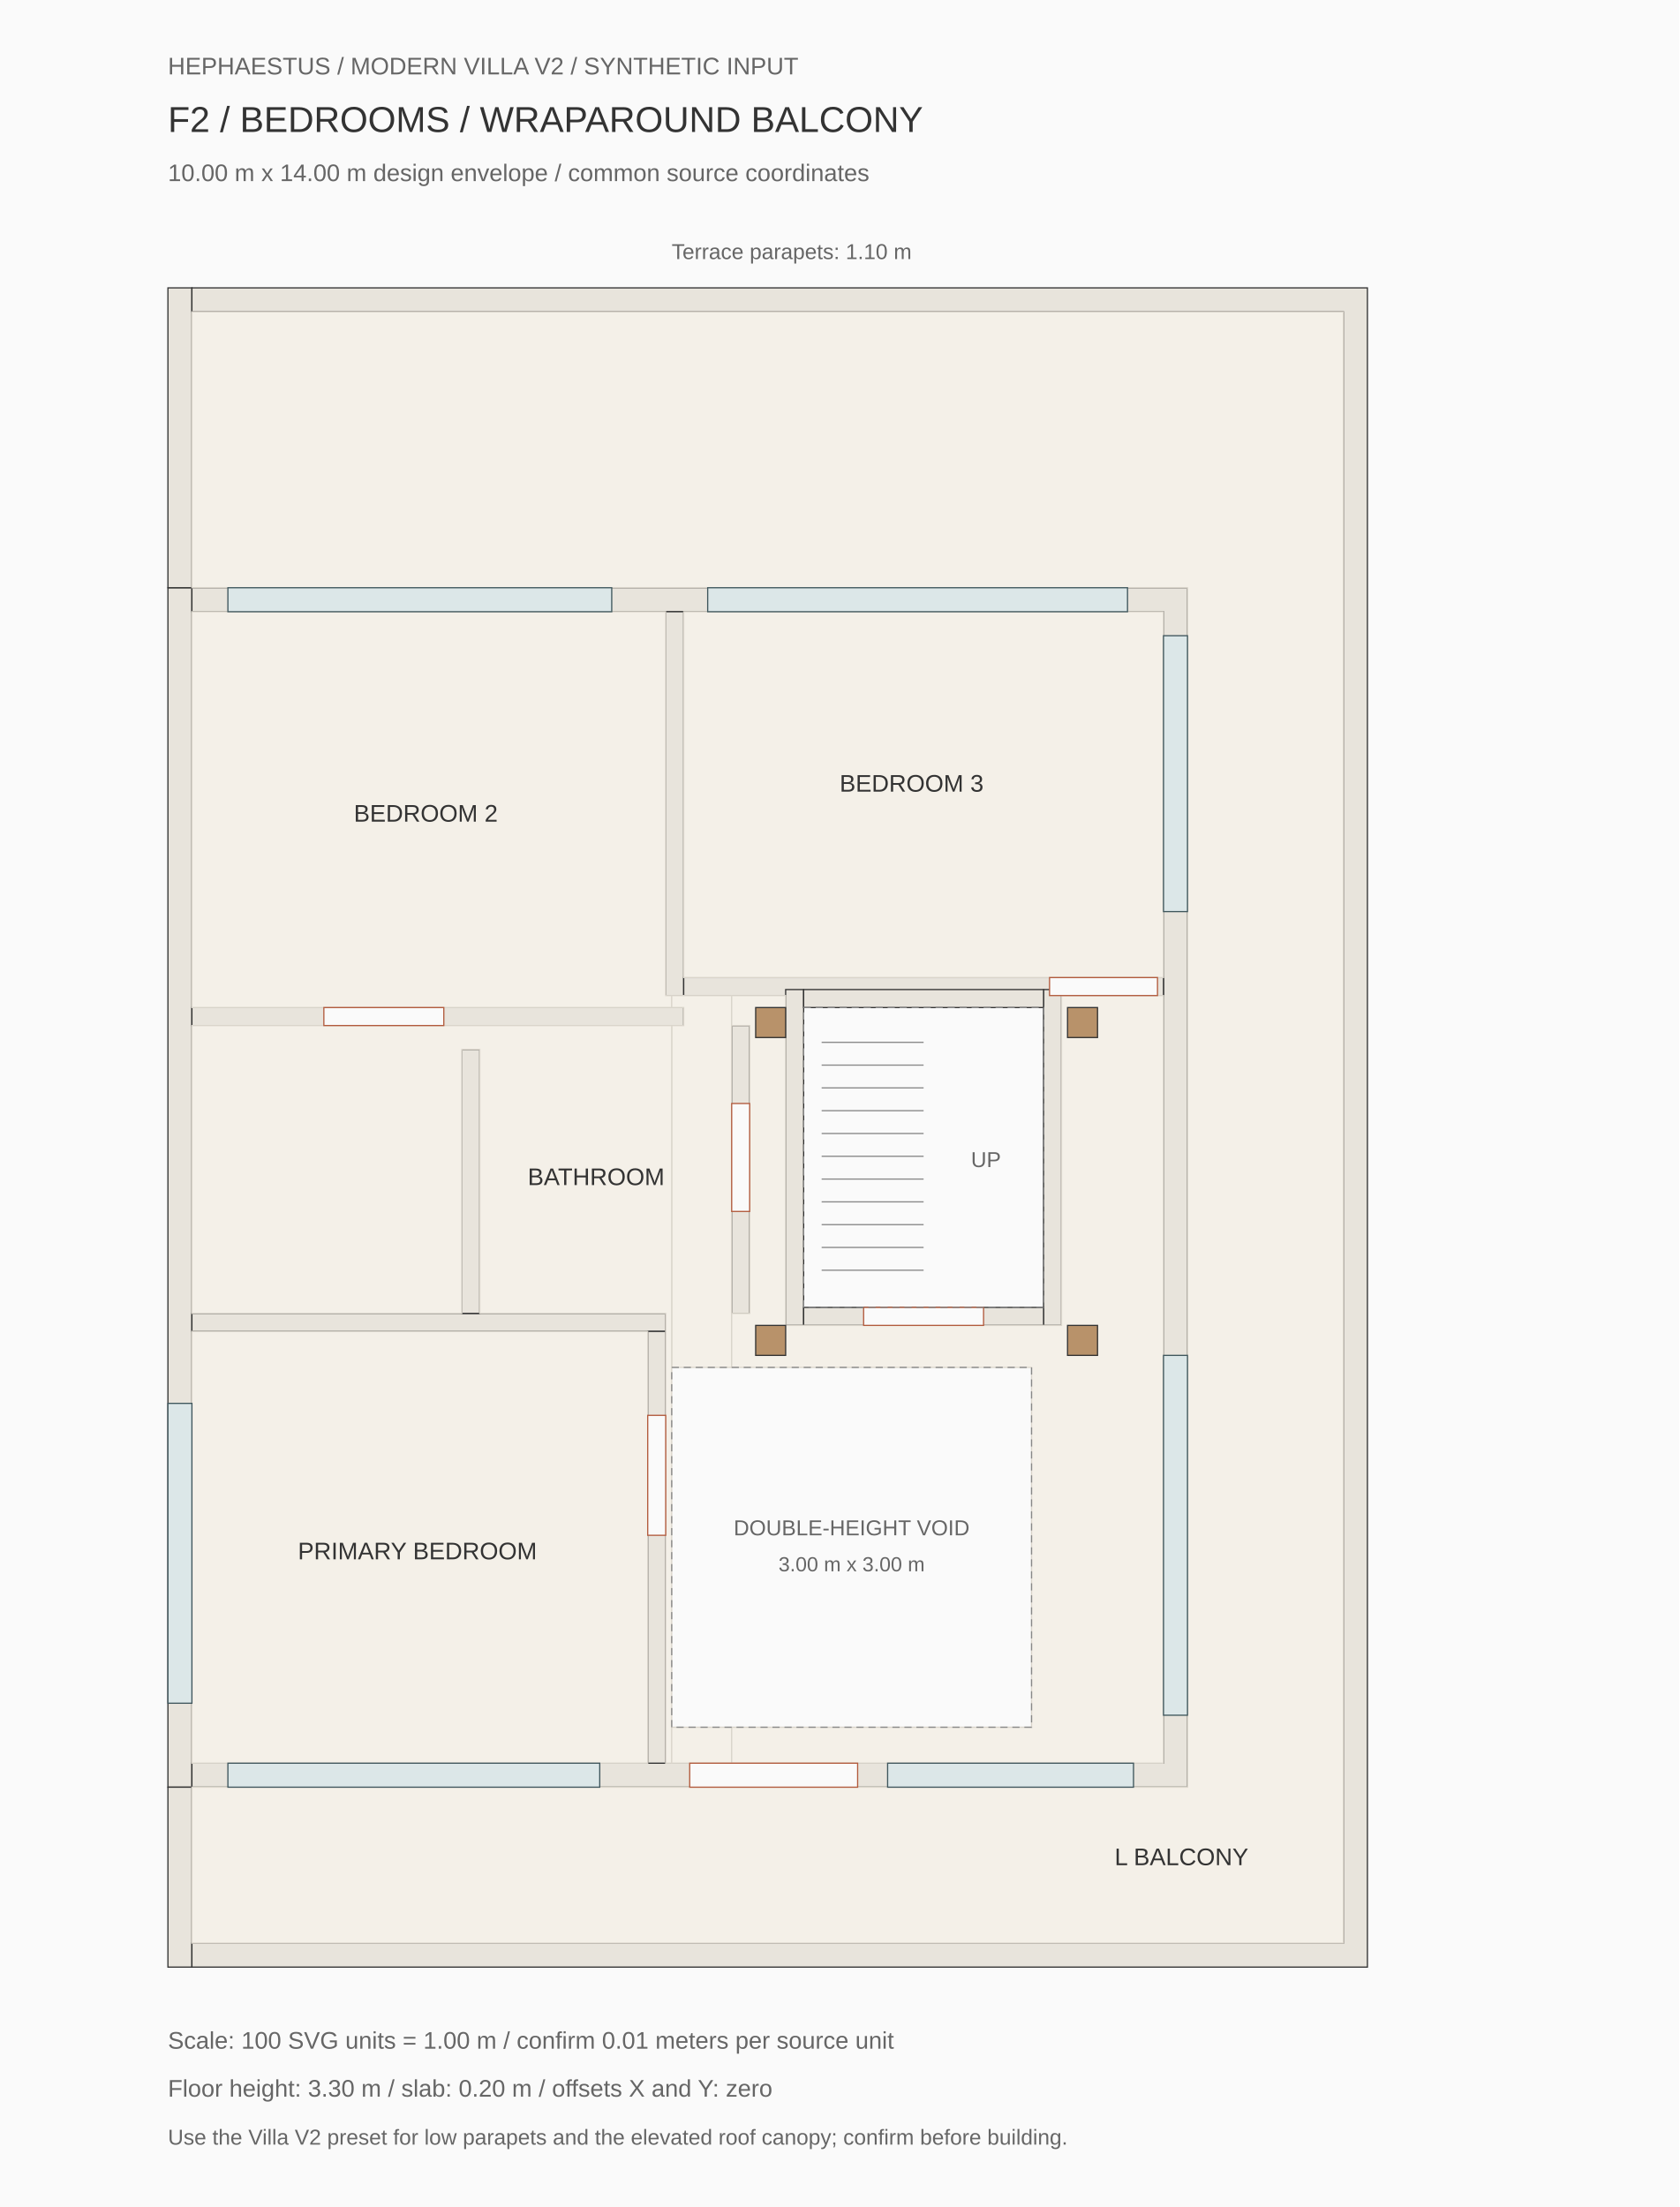
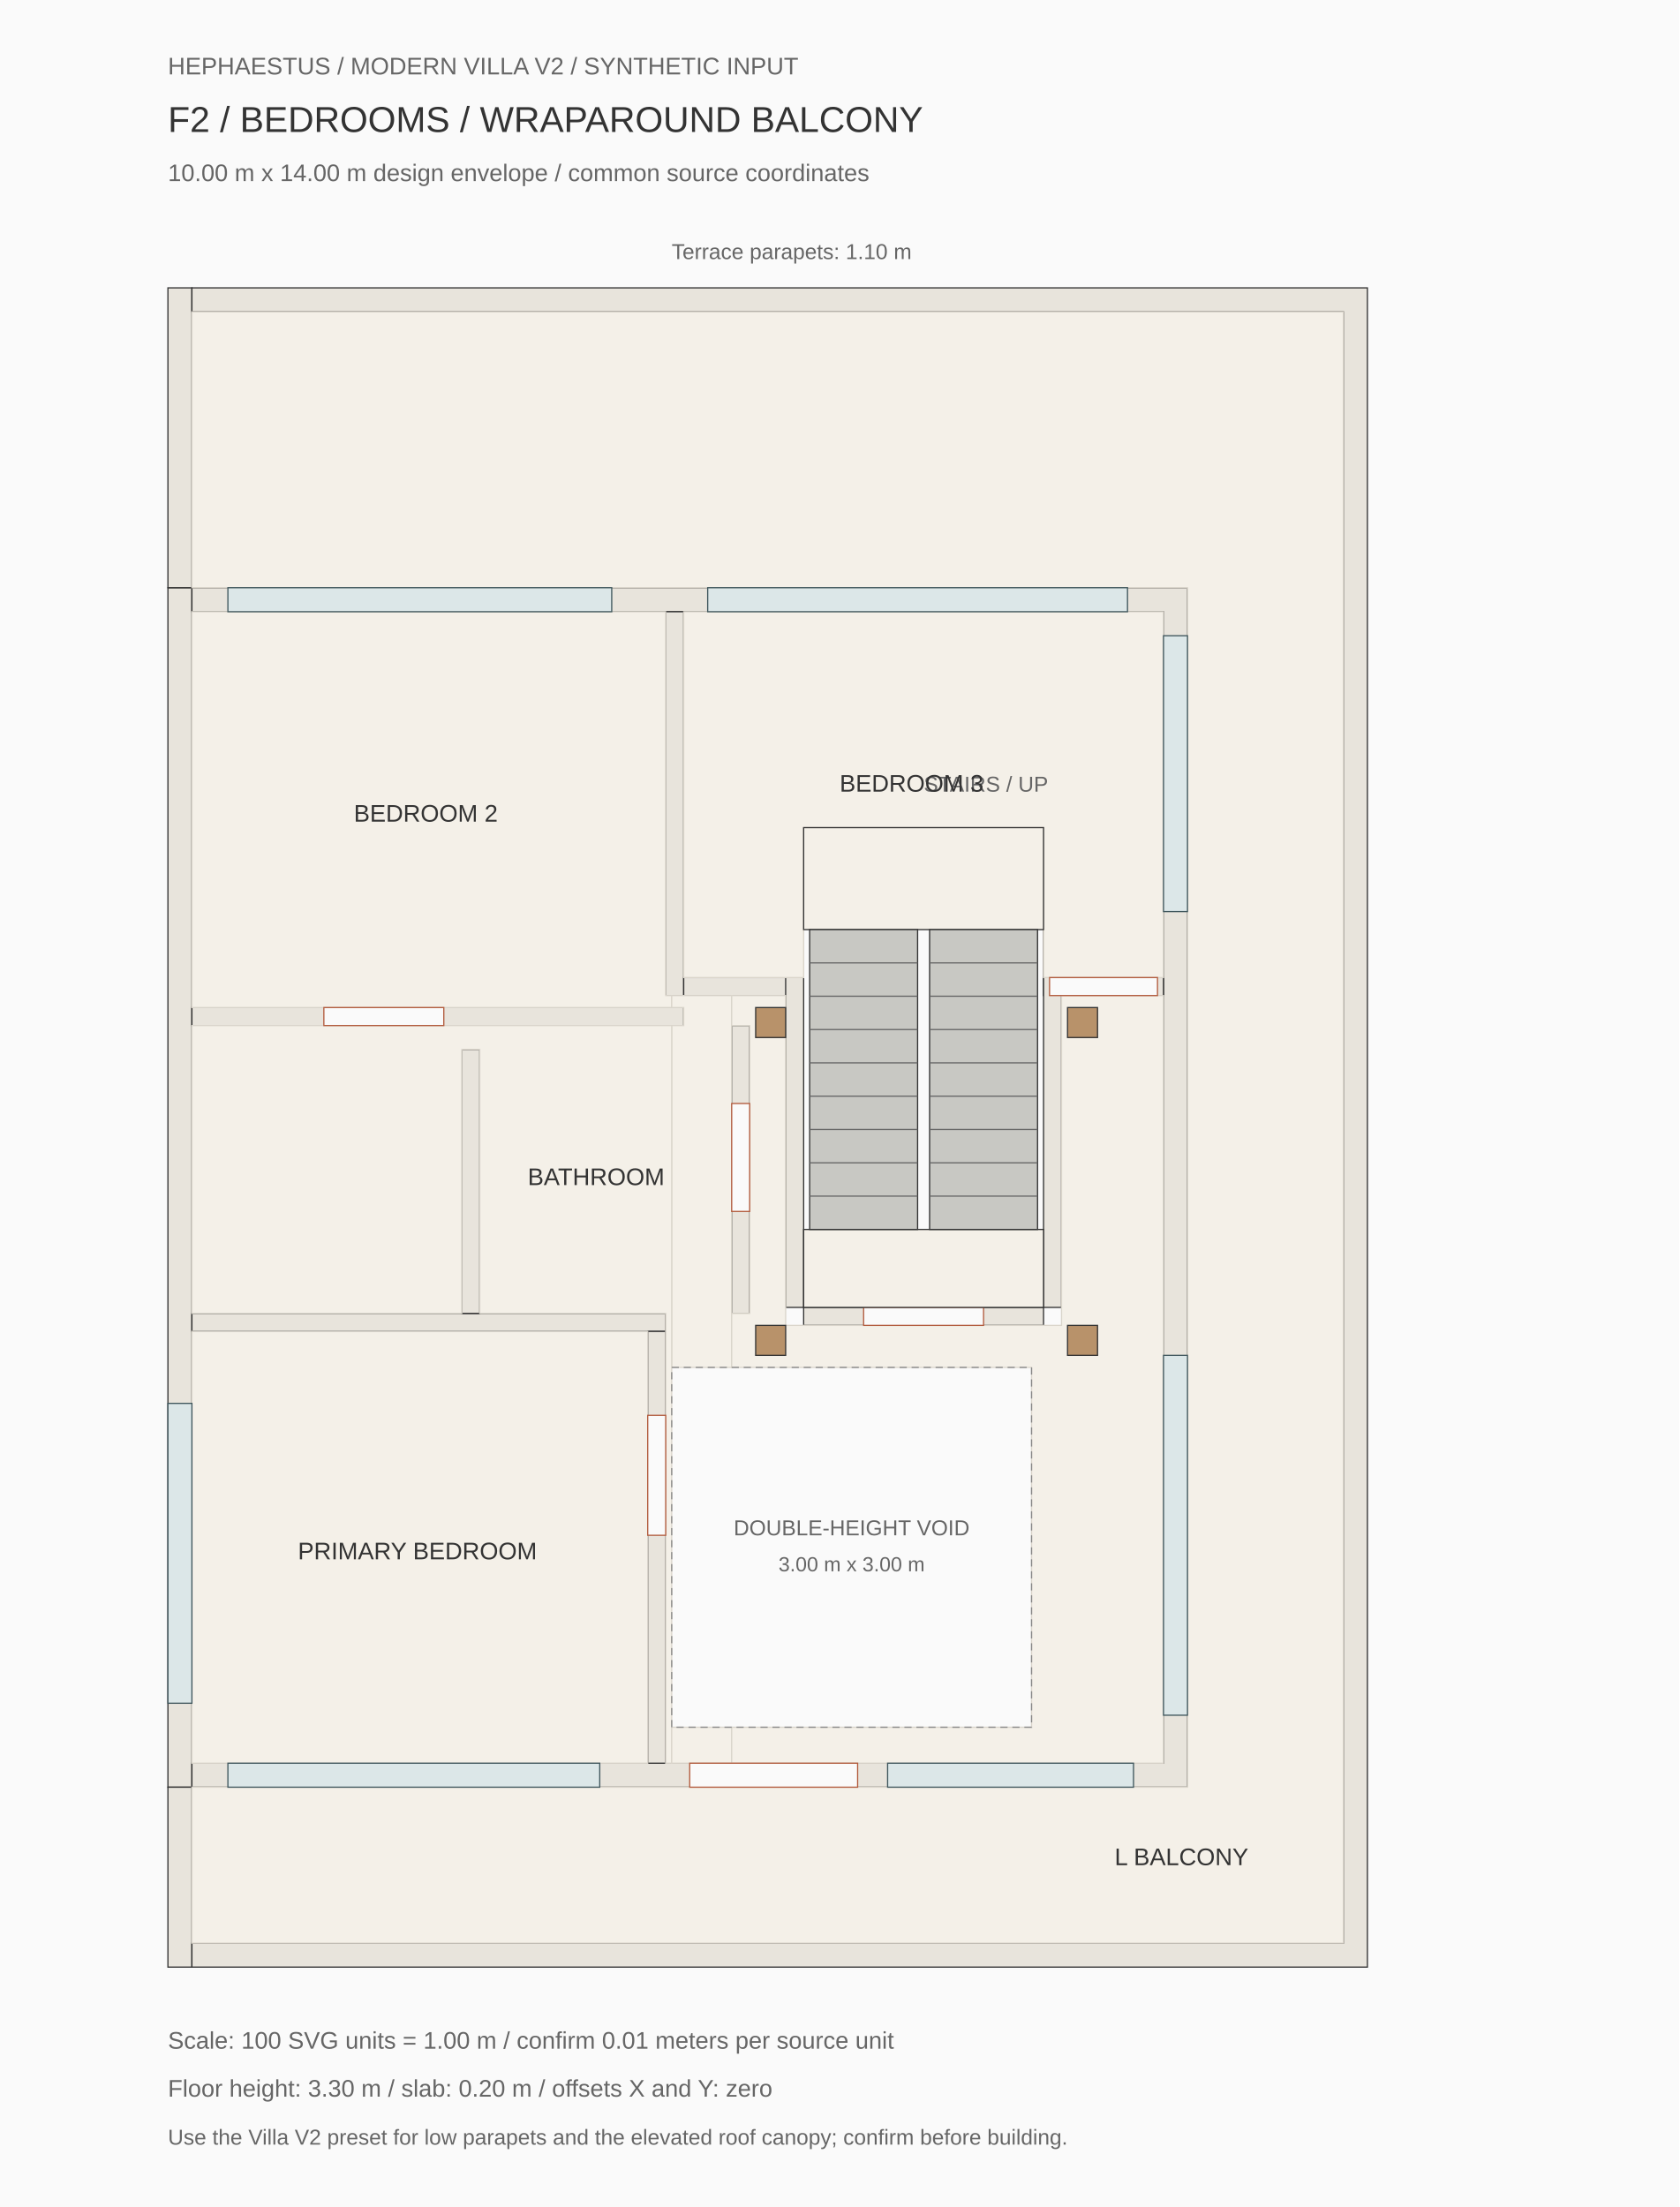
<svg xmlns="http://www.w3.org/2000/svg" width="1400" height="1840" viewBox="0 0 1400 1840">
  <rect width="1400" height="1840" fill="#fafafa" />
  <text x="140" y="62" fill="#666" font-family="Arial, sans-serif" font-size="20" text-anchor="start">HEPHAESTUS / MODERN VILLA V2 / SYNTHETIC INPUT</text>
  <text x="140" y="110" fill="#333" font-family="Arial, sans-serif" font-size="30" text-anchor="start">F2 / BEDROOMS / WRAPAROUND BALCONY</text>
  <text x="140" y="151" fill="#666" font-family="Arial, sans-serif" font-size="20" text-anchor="start">10.00 m x 14.00 m design envelope / common source coordinates</text>
  <g id="Floor-2" class="Floorplan" transform="translate(140 240)">
    <g id="F2-facade-1" class="Wall Facade">
      <polygon points="0.000,250.000 0.000,1250.000 20.000,1250.000 20.000,1230.000 20.000,270.000 20.000,250.000" fill="#e8e4dc" stroke="#333" stroke-width="1" />
    </g>
    <g id="F2-facade-2" class="Wall Facade">
      <polygon points="20.000,1250.000 850.000,1250.000 850.000,250.000 20.000,250.000 20.000,270.000 830.000,270.000 830.000,1230.000 20.000,1230.000" fill="#e8e4dc" stroke="#333" stroke-width="1" />
    </g>
    <g id="F2-bedroom-divider" class="Wall Partition">
      <polygon points="415.000,590.000 430.000,590.000 430.000,270.000 415.000,270.000" fill="#e8e4dc" stroke="#333" stroke-width="1" />
    </g>
    <g id="F2-bedroom-left-south" class="Wall Partition">
      <polygon points="430.000,615.000 430.000,600.000 20.000,600.000 20.000,615.000" fill="#e8e4dc" stroke="#333" stroke-width="1" />
    </g>
    <g id="F2-bedroom-right-south" class="Wall Partition">
-       <polygon points="830.000,575.000 430.000,575.000 430.000,590.000 830.000,590.000" fill="#e8e4dc" stroke="#333" stroke-width="1" />
+       <polygon points="730.000,575.000 730.000,590.000 830.000,590.000 830.000,575.000" fill="#e8e4dc" stroke="#333" stroke-width="1" />
+       <polygon points="430.000,575.000 430.000,590.000 530.000,590.000 530.000,575.000" fill="#e8e4dc" stroke="#333" stroke-width="1" />
    </g>
    <g id="F2-primary-north" class="Wall Partition">
      <polygon points="415.000,870.000 415.000,855.000 20.000,855.000 20.000,870.000" fill="#e8e4dc" stroke="#333" stroke-width="1" />
    </g>
    <g id="F2-primary-east" class="Wall Partition">
      <polygon points="415.000,870.000 400.000,870.000 400.000,1230.000 415.000,1230.000" fill="#e8e4dc" stroke="#333" stroke-width="1" />
    </g>
    <g id="F2-bath-west" class="Wall Partition">
      <polygon points="245.000,635.000 245.000,855.000 260.000,855.000 260.000,635.000" fill="#e8e4dc" stroke="#333" stroke-width="1" />
    </g>
    <g id="F2-bath-east" class="Wall Partition">
      <polygon points="470.000,615.000 470.000,855.000 485.000,855.000 485.000,615.000" fill="#e8e4dc" stroke="#333" stroke-width="1" />
    </g>
    <g id="F2-core-west" class="Wall Partition">
-       <polygon points="515.000,585.000 515.000,865.000 530.000,865.000 530.000,585.000" fill="#e8e4dc" stroke="#333" stroke-width="1" />
+       <polygon points="530.000,435.000 530.000,850.000 515.000,850.000 515.000,435.000" fill="#e8e4dc" stroke="#333" stroke-width="1" />
    </g>
    <g id="F2-core-east" class="Wall Partition">
-       <polygon points="730.000,585.000 730.000,865.000 745.000,865.000 745.000,585.000" fill="#e8e4dc" stroke="#333" stroke-width="1" />
+       <polygon points="745.000,435.000 745.000,850.000 730.000,850.000 730.000,435.000" fill="#e8e4dc" stroke="#333" stroke-width="1" />
    </g>
    <g id="F2-core-north" class="Wall Partition">
-       <polygon points="530.000,585.000 530.000,600.000 730.000,600.000 730.000,585.000" fill="#e8e4dc" stroke="#333" stroke-width="1" />
+       <polygon points="730.000,435.000 730.000,450.000 530.000,450.000 530.000,435.000" fill="#e8e4dc" stroke="#333" stroke-width="1" />
    </g>
    <g id="F2-core-south" class="Wall Partition">
      <polygon points="530.000,850.000 530.000,865.000 730.000,865.000 730.000,850.000" fill="#e8e4dc" stroke="#333" stroke-width="1" />
    </g>
    <g id="F2-parapet-1" class="Wall Terrace_Parapet">
      <polygon points="0.000,250.000 20.000,250.000 20.000,20.000 20.000,0.000 0.000,0.000" fill="#e8e4dc" stroke="#333" stroke-width="1" />
      <polygon points="0.000,1400.000 20.000,1400.000 20.000,1380.000 20.000,1250.000 0.000,1250.000" fill="#e8e4dc" stroke="#333" stroke-width="1" />
    </g>
    <g id="F2-parapet-2" class="Wall Terrace_Parapet">
      <polygon points="1000.000,1400.000 1000.000,0.000 20.000,0.000 20.000,20.000 980.000,20.000 980.000,1380.000 20.000,1380.000 20.000,1400.000" fill="#e8e4dc" stroke="#333" stroke-width="1" />
    </g>
    <g id="F2-interior-slab-1" class="Space Interior">
-       <polygon points="430.000,575.000 830.000,575.000 830.000,270.000 430.000,270.000" fill="#f4f0e8" stroke="#dad5cb" stroke-width="1" />
+       <polygon points="530.000,575.000 530.000,450.000 730.000,450.000 730.000,575.000 830.000,575.000 830.000,270.000 430.000,270.000 430.000,575.000" fill="#f4f0e8" stroke="#dad5cb" stroke-width="1" />
    </g>
    <g id="F2-interior-slab-2" class="Space Interior">
      <polygon points="20.000,600.000 420.000,600.000 420.000,590.000 415.000,590.000 415.000,270.000 20.000,270.000" fill="#f4f0e8" stroke="#dad5cb" stroke-width="1" />
    </g>
    <g id="F2-interior-slab-3" class="Space Interior">
      <polygon points="420.000,600.000 430.000,600.000 430.000,615.000 420.000,615.000 420.000,900.000 470.000,900.000 470.000,855.000 470.000,615.000 470.000,590.000 430.000,590.000 420.000,590.000" fill="#f4f0e8" stroke="#dad5cb" stroke-width="1" />
    </g>
    <g id="F2-interior-slab-4" class="Space Interior">
      <polygon points="420.000,615.000 20.000,615.000 20.000,855.000 245.000,855.000 245.000,635.000 260.000,635.000 260.000,855.000 415.000,855.000 415.000,870.000 415.000,1230.000 420.000,1230.000 420.000,1200.000 420.000,900.000" fill="#f4f0e8" stroke="#dad5cb" stroke-width="1" />
    </g>
    <g id="F2-interior-slab-5" class="Space Interior">
      <polygon points="420.000,1230.000 470.000,1230.000 470.000,1200.000 420.000,1200.000" fill="#f4f0e8" stroke="#dad5cb" stroke-width="1" />
    </g>
    <g id="F2-interior-slab-6" class="Space Interior">
      <polygon points="470.000,1230.000 830.000,1230.000 830.000,590.000 745.000,590.000 745.000,865.000 730.000,865.000 530.000,865.000 515.000,865.000 515.000,590.000 470.000,590.000 470.000,615.000 485.000,615.000 485.000,855.000 470.000,855.000 470.000,900.000 720.000,900.000 720.000,1200.000 470.000,1200.000" fill="#f4f0e8" stroke="#dad5cb" stroke-width="1" />
    </g>
    <g id="F2-interior-slab-7" class="Space Interior">
      <polygon points="400.000,1230.000 400.000,870.000 20.000,870.000 20.000,1230.000" fill="#f4f0e8" stroke="#dad5cb" stroke-width="1" />
    </g>
    <g id="F2-terrace-slab-1" class="Space Outdoor_Terrace">
      <polygon points="850.000,1250.000 20.000,1250.000 20.000,1380.000 980.000,1380.000 980.000,20.000 20.000,20.000 20.000,250.000 850.000,250.000" fill="#f4f0e8" stroke="#dad5cb" stroke-width="1" />
    </g>
    <g id="F2-core-post-1" class="Column Core_Post">
      <polygon points="515.000,600.000 515.000,625.000 490.000,625.000 490.000,600.000" fill="#b8926a" stroke="#333" stroke-width="1" />
    </g>
    <g id="F2-core-post-2" class="Column Core_Post">
      <polygon points="775.000,600.000 775.000,625.000 750.000,625.000 750.000,600.000" fill="#b8926a" stroke="#333" stroke-width="1" />
    </g>
    <g id="F2-core-post-3" class="Column Core_Post">
      <polygon points="515.000,865.000 515.000,890.000 490.000,890.000 490.000,865.000" fill="#b8926a" stroke="#333" stroke-width="1" />
    </g>
    <g id="F2-core-post-4" class="Column Core_Post">
      <polygon points="775.000,865.000 775.000,890.000 750.000,890.000 750.000,865.000" fill="#b8926a" stroke="#333" stroke-width="1" />
    </g>
    <g id="F2-bedroom-left" class="Door Opening">
      <polygon points="230.000,600.000 230.000,615.000 130.000,615.000 130.000,600.000" fill="#fafafa" stroke="#b25b3d" stroke-width="1" />
    </g>
    <g id="F2-bedroom-right" class="Door Opening">
      <polygon points="825.000,575.000 825.000,590.000 735.000,590.000 735.000,575.000" fill="#fafafa" stroke="#b25b3d" stroke-width="1" />
    </g>
    <g id="F2-primary" class="Door Opening">
      <polygon points="415.000,940.000 415.000,1040.000 400.000,1040.000 400.000,940.000" fill="#fafafa" stroke="#b25b3d" stroke-width="1" />
    </g>
    <g id="F2-bath" class="Door Opening">
      <polygon points="485.000,680.000 485.000,770.000 470.000,770.000 470.000,680.000" fill="#fafafa" stroke="#b25b3d" stroke-width="1" />
    </g>
    <g id="F2-stair-entry" class="Door Opening">
      <polygon points="680.000,850.000 680.000,865.000 580.000,865.000 580.000,850.000" fill="#fafafa" stroke="#b25b3d" stroke-width="1" />
    </g>
    <g id="F2-balcony" class="Door Opening">
      <polygon points="575.000,1230.000 575.000,1250.000 435.000,1250.000 435.000,1230.000" fill="#fafafa" stroke="#b25b3d" stroke-width="1" />
    </g>
    <g id="F2-front-left" class="Window Opening">
      <polygon points="360.000,1230.000 360.000,1250.000 50.000,1250.000 50.000,1230.000" fill="#dce7e8" stroke="#40575d" stroke-width="1" />
    </g>
    <g id="F2-front-right" class="Window Opening">
      <polygon points="805.000,1230.000 805.000,1250.000 600.000,1250.000 600.000,1230.000" fill="#dce7e8" stroke="#40575d" stroke-width="1" />
    </g>
    <g id="F2-east-front" class="Window Opening">
      <polygon points="850.000,890.000 850.000,1190.000 830.000,1190.000 830.000,890.000" fill="#dce7e8" stroke="#40575d" stroke-width="1" />
    </g>
    <g id="F2-east-rear" class="Window Opening">
      <polygon points="850.000,290.000 850.000,520.000 830.000,520.000 830.000,290.000" fill="#dce7e8" stroke="#40575d" stroke-width="1" />
    </g>
    <g id="F2-north-left" class="Window Opening">
      <polygon points="370.000,250.000 370.000,270.000 50.000,270.000 50.000,250.000" fill="#dce7e8" stroke="#40575d" stroke-width="1" />
    </g>
    <g id="F2-north-right" class="Window Opening">
      <polygon points="800.000,250.000 800.000,270.000 450.000,270.000 450.000,250.000" fill="#dce7e8" stroke="#40575d" stroke-width="1" />
    </g>
    <g id="F2-west-front" class="Window Opening">
      <polygon points="20.000,930.000 20.000,1180.000 0.000,1180.000 0.000,930.000" fill="#dce7e8" stroke="#40575d" stroke-width="1" />
    </g>
    <g class="Annotation" fill="none" stroke="#888">
-       <rect x="530" y="600" width="200" height="250" stroke-dasharray="6 4" />
-       <line x1="545" x2="630" y1="629" y2="629" />
-       <line x1="545" x2="630" y1="648" y2="648" />
-       <line x1="545" x2="630" y1="667" y2="667" />
-       <line x1="545" x2="630" y1="686" y2="686" />
-       <line x1="545" x2="630" y1="705" y2="705" />
-       <line x1="545" x2="630" y1="724" y2="724" />
-       <line x1="545" x2="630" y1="743" y2="743" />
-       <line x1="545" x2="630" y1="762" y2="762" />
-       <line x1="545" x2="630" y1="781" y2="781" />
-       <line x1="545" x2="630" y1="800" y2="800" />
-       <line x1="545" x2="630" y1="819" y2="819" />
      <rect x="420" y="900" width="300" height="300" stroke-dasharray="6 4" />
    </g>
-     <text x="682" y="733" fill="#666" font-family="Arial, sans-serif" font-size="18" text-anchor="middle">UP</text>
+     <text x="682" y="420" fill="#666" font-family="Arial, sans-serif" font-size="18" text-anchor="middle">STAIRS / UP</text>
    <text x="570" y="1040" fill="#666" font-family="Arial, sans-serif" font-size="18" text-anchor="middle">DOUBLE-HEIGHT VOID</text>
    <text x="570" y="1070" fill="#666" font-family="Arial, sans-serif" font-size="17" text-anchor="middle">3.00 m x 3.00 m</text>
    <text x="215" y="445" fill="#333" font-family="Arial, sans-serif" font-size="20" text-anchor="middle">BEDROOM 2</text>
    <text x="620" y="420" fill="#333" font-family="Arial, sans-serif" font-size="20" text-anchor="middle">BEDROOM 3</text>
    <text x="208" y="1060" fill="#333" font-family="Arial, sans-serif" font-size="20" text-anchor="middle">PRIMARY BEDROOM</text>
    <text x="357" y="748" fill="#333" font-family="Arial, sans-serif" font-size="20" text-anchor="middle">BATHROOM</text>
    <text x="845" y="1315" fill="#333" font-family="Arial, sans-serif" font-size="20" text-anchor="middle">L BALCONY</text>
    <text x="520" y="-24" fill="#666" font-family="Arial, sans-serif" font-size="18" text-anchor="middle">Terrace parapets: 1.10 m</text>
+     <g id="F2-stair-floor" class="Space Stair_hall">
+       <polygon fill="#f4f0e8" stroke="#333" stroke-width="1" points="530.000,850.000 730.000,850.000 730.000,785.000 530.000,785.000" />
+     </g>
+     <g id="F2-stair-landing" class="Space Stair_landing">
+       <polygon fill="#f4f0e8" stroke="#333" stroke-width="1" points="730.000,450.000 730.000,535.000 530.000,535.000 530.000,450.000" />
+     </g>
+     <g id="F2-stair-lower" class="Stair Interior_stair" data-direction="0,-1" data-steps="9">
+       <polygon fill="#c8c8c3" stroke="#333" stroke-width="1" points="625.000,535.000 625.000,785.000 535.000,785.000 535.000,535.000" />
+       <line x1="535" x2="625" y1="562.778" y2="562.778" stroke="#666" />
+       <line x1="535" x2="625" y1="590.556" y2="590.556" stroke="#666" />
+       <line x1="535" x2="625" y1="618.333" y2="618.333" stroke="#666" />
+       <line x1="535" x2="625" y1="646.111" y2="646.111" stroke="#666" />
+       <line x1="535" x2="625" y1="673.889" y2="673.889" stroke="#666" />
+       <line x1="535" x2="625" y1="701.667" y2="701.667" stroke="#666" />
+       <line x1="535" x2="625" y1="729.444" y2="729.444" stroke="#666" />
+       <line x1="535" x2="625" y1="757.222" y2="757.222" stroke="#666" />
+     </g>
+     <g id="F2-stair-upper" class="Stair Interior_stair" data-direction="0,1" data-steps="9">
+       <polygon fill="#c8c8c3" stroke="#333" stroke-width="1" points="725.000,535.000 725.000,785.000 635.000,785.000 635.000,535.000" />
+       <line x1="635" x2="725" y1="562.778" y2="562.778" stroke="#666" />
+       <line x1="635" x2="725" y1="590.556" y2="590.556" stroke="#666" />
+       <line x1="635" x2="725" y1="618.333" y2="618.333" stroke="#666" />
+       <line x1="635" x2="725" y1="646.111" y2="646.111" stroke="#666" />
+       <line x1="635" x2="725" y1="673.889" y2="673.889" stroke="#666" />
+       <line x1="635" x2="725" y1="701.667" y2="701.667" stroke="#666" />
+       <line x1="635" x2="725" y1="729.444" y2="729.444" stroke="#666" />
+       <line x1="635" x2="725" y1="757.222" y2="757.222" stroke="#666" />
+     </g>
  </g>
  <text x="140" y="1708" fill="#666" font-family="Arial, sans-serif" font-size="20" text-anchor="start">Scale: 100 SVG units = 1.00 m / confirm 0.01 meters per source unit</text>
  <text x="140" y="1748" fill="#666" font-family="Arial, sans-serif" font-size="20" text-anchor="start">Floor height: 3.30 m / slab: 0.20 m / offsets X and Y: zero</text>
  <text x="140" y="1788" fill="#666" font-family="Arial, sans-serif" font-size="18" text-anchor="start">Use the Villa V2 preset for low parapets and the elevated roof canopy; confirm before building.</text>
</svg>
